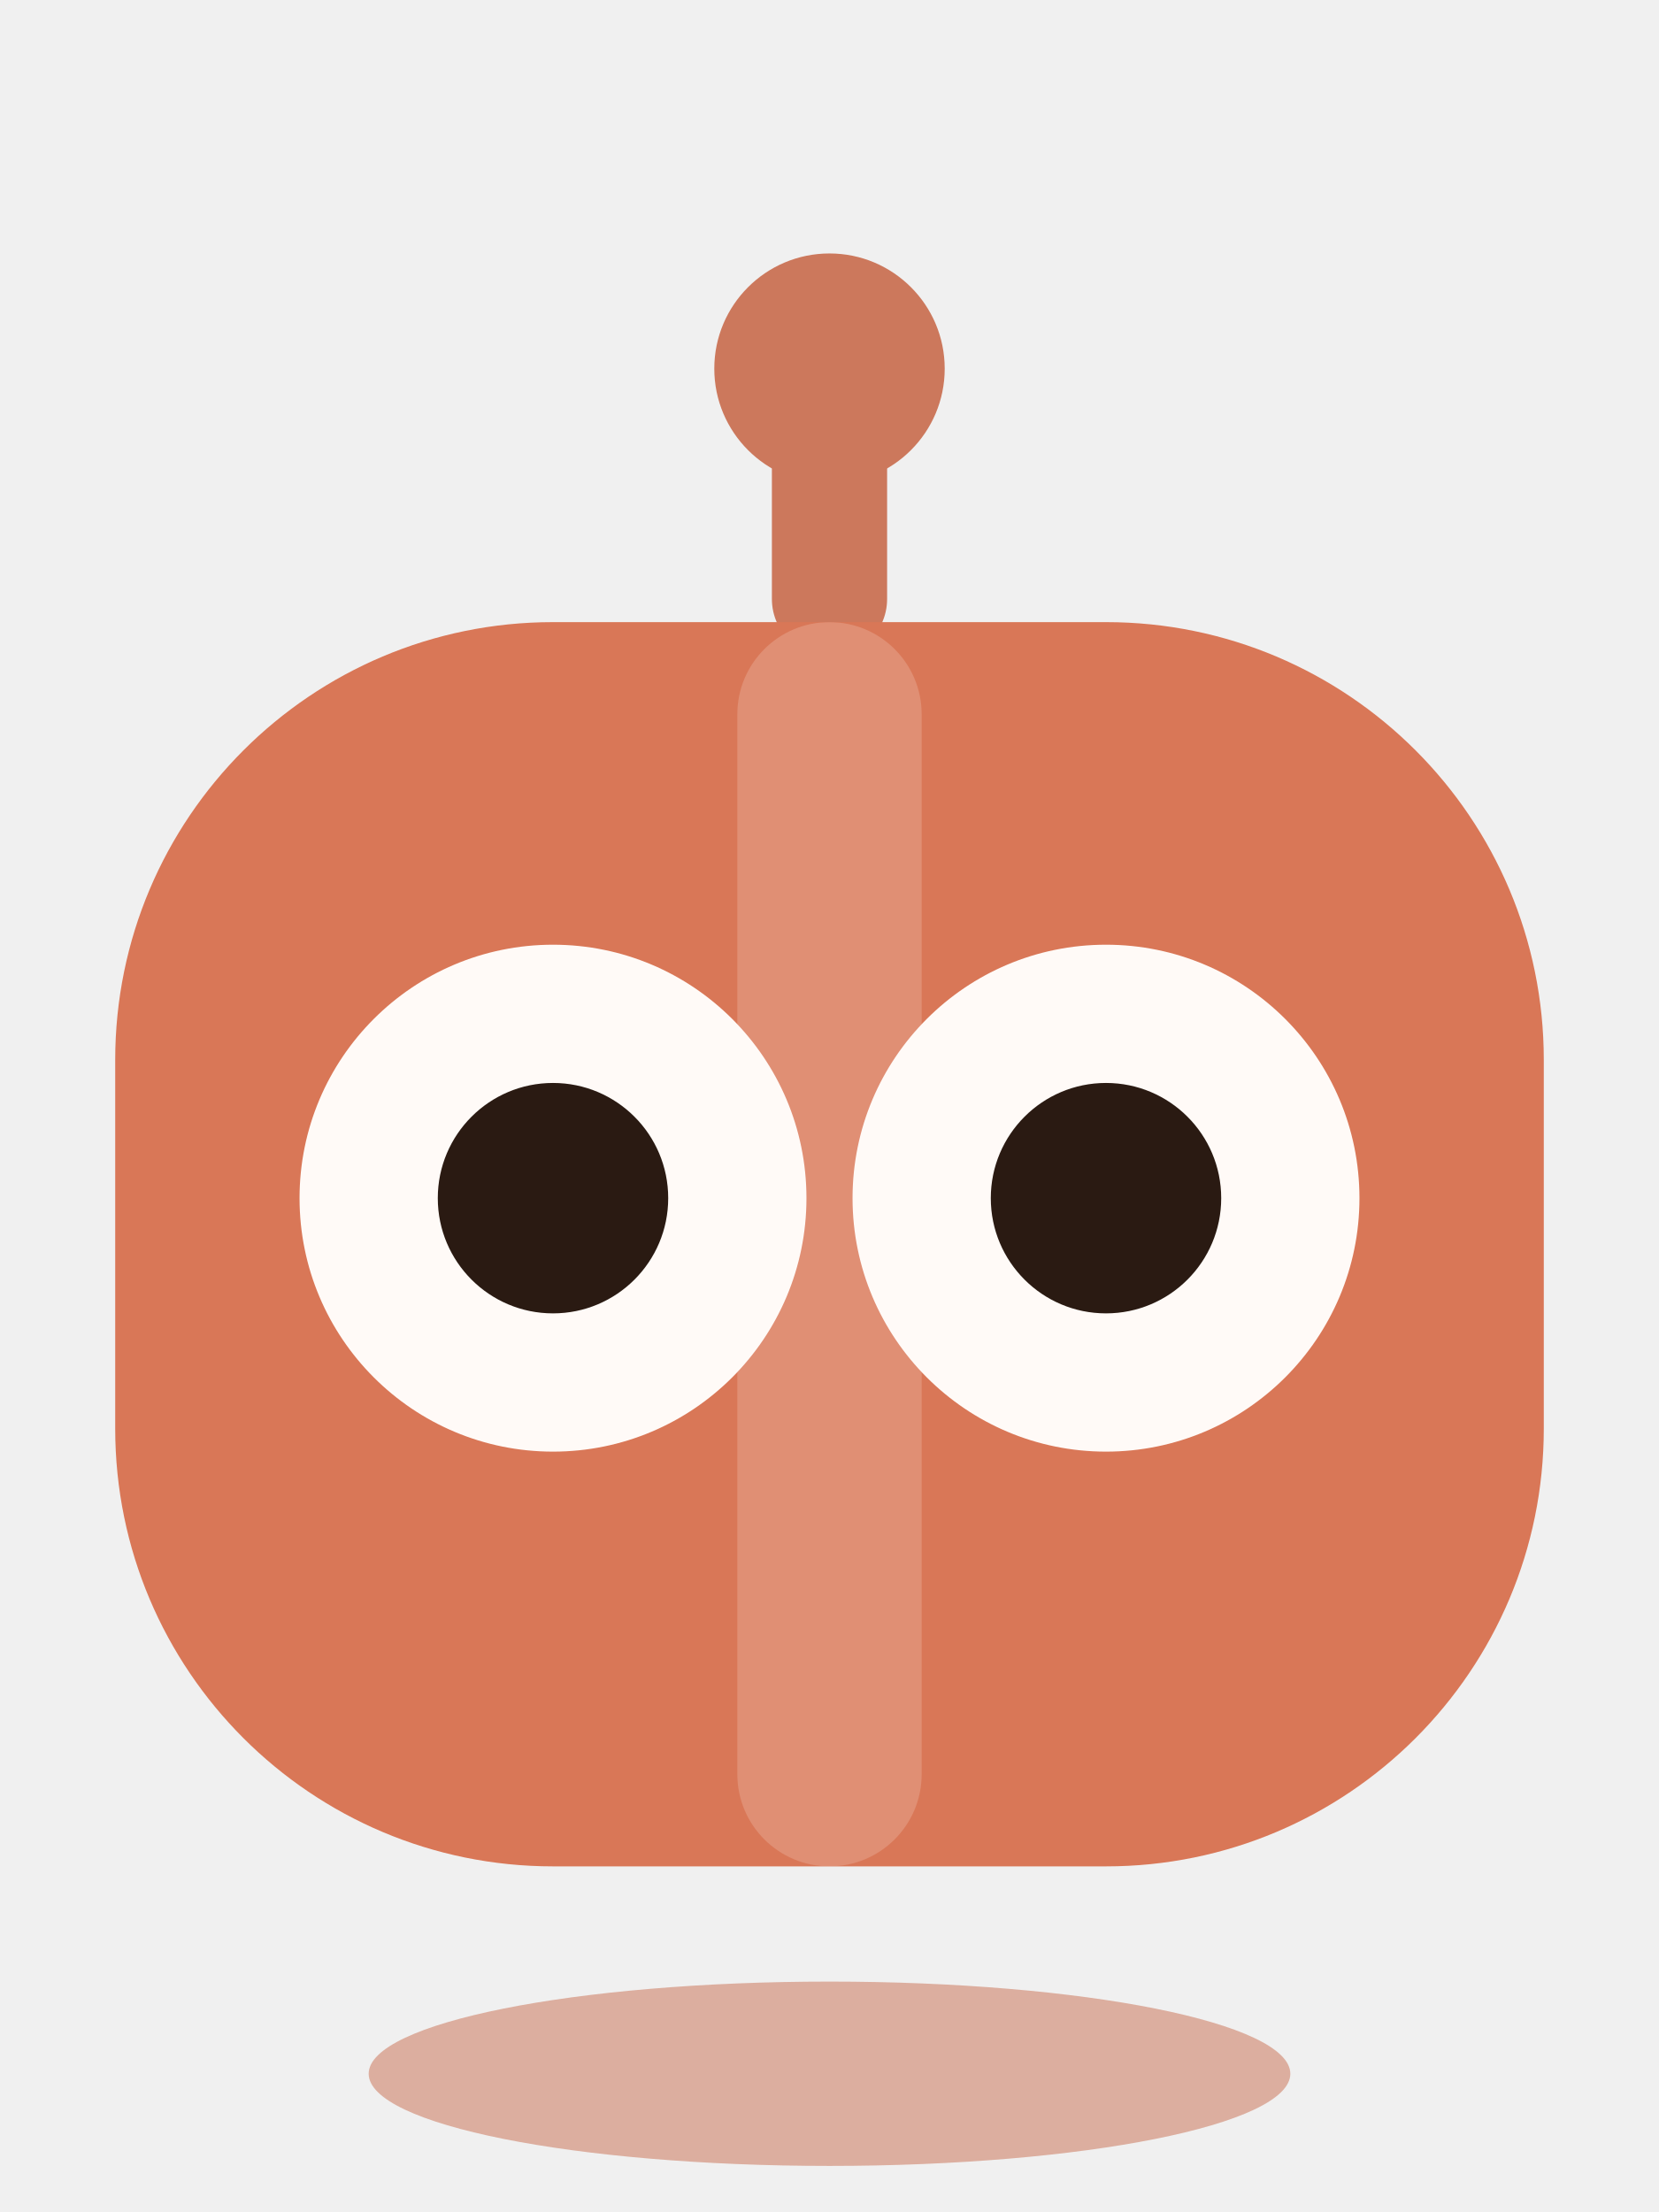
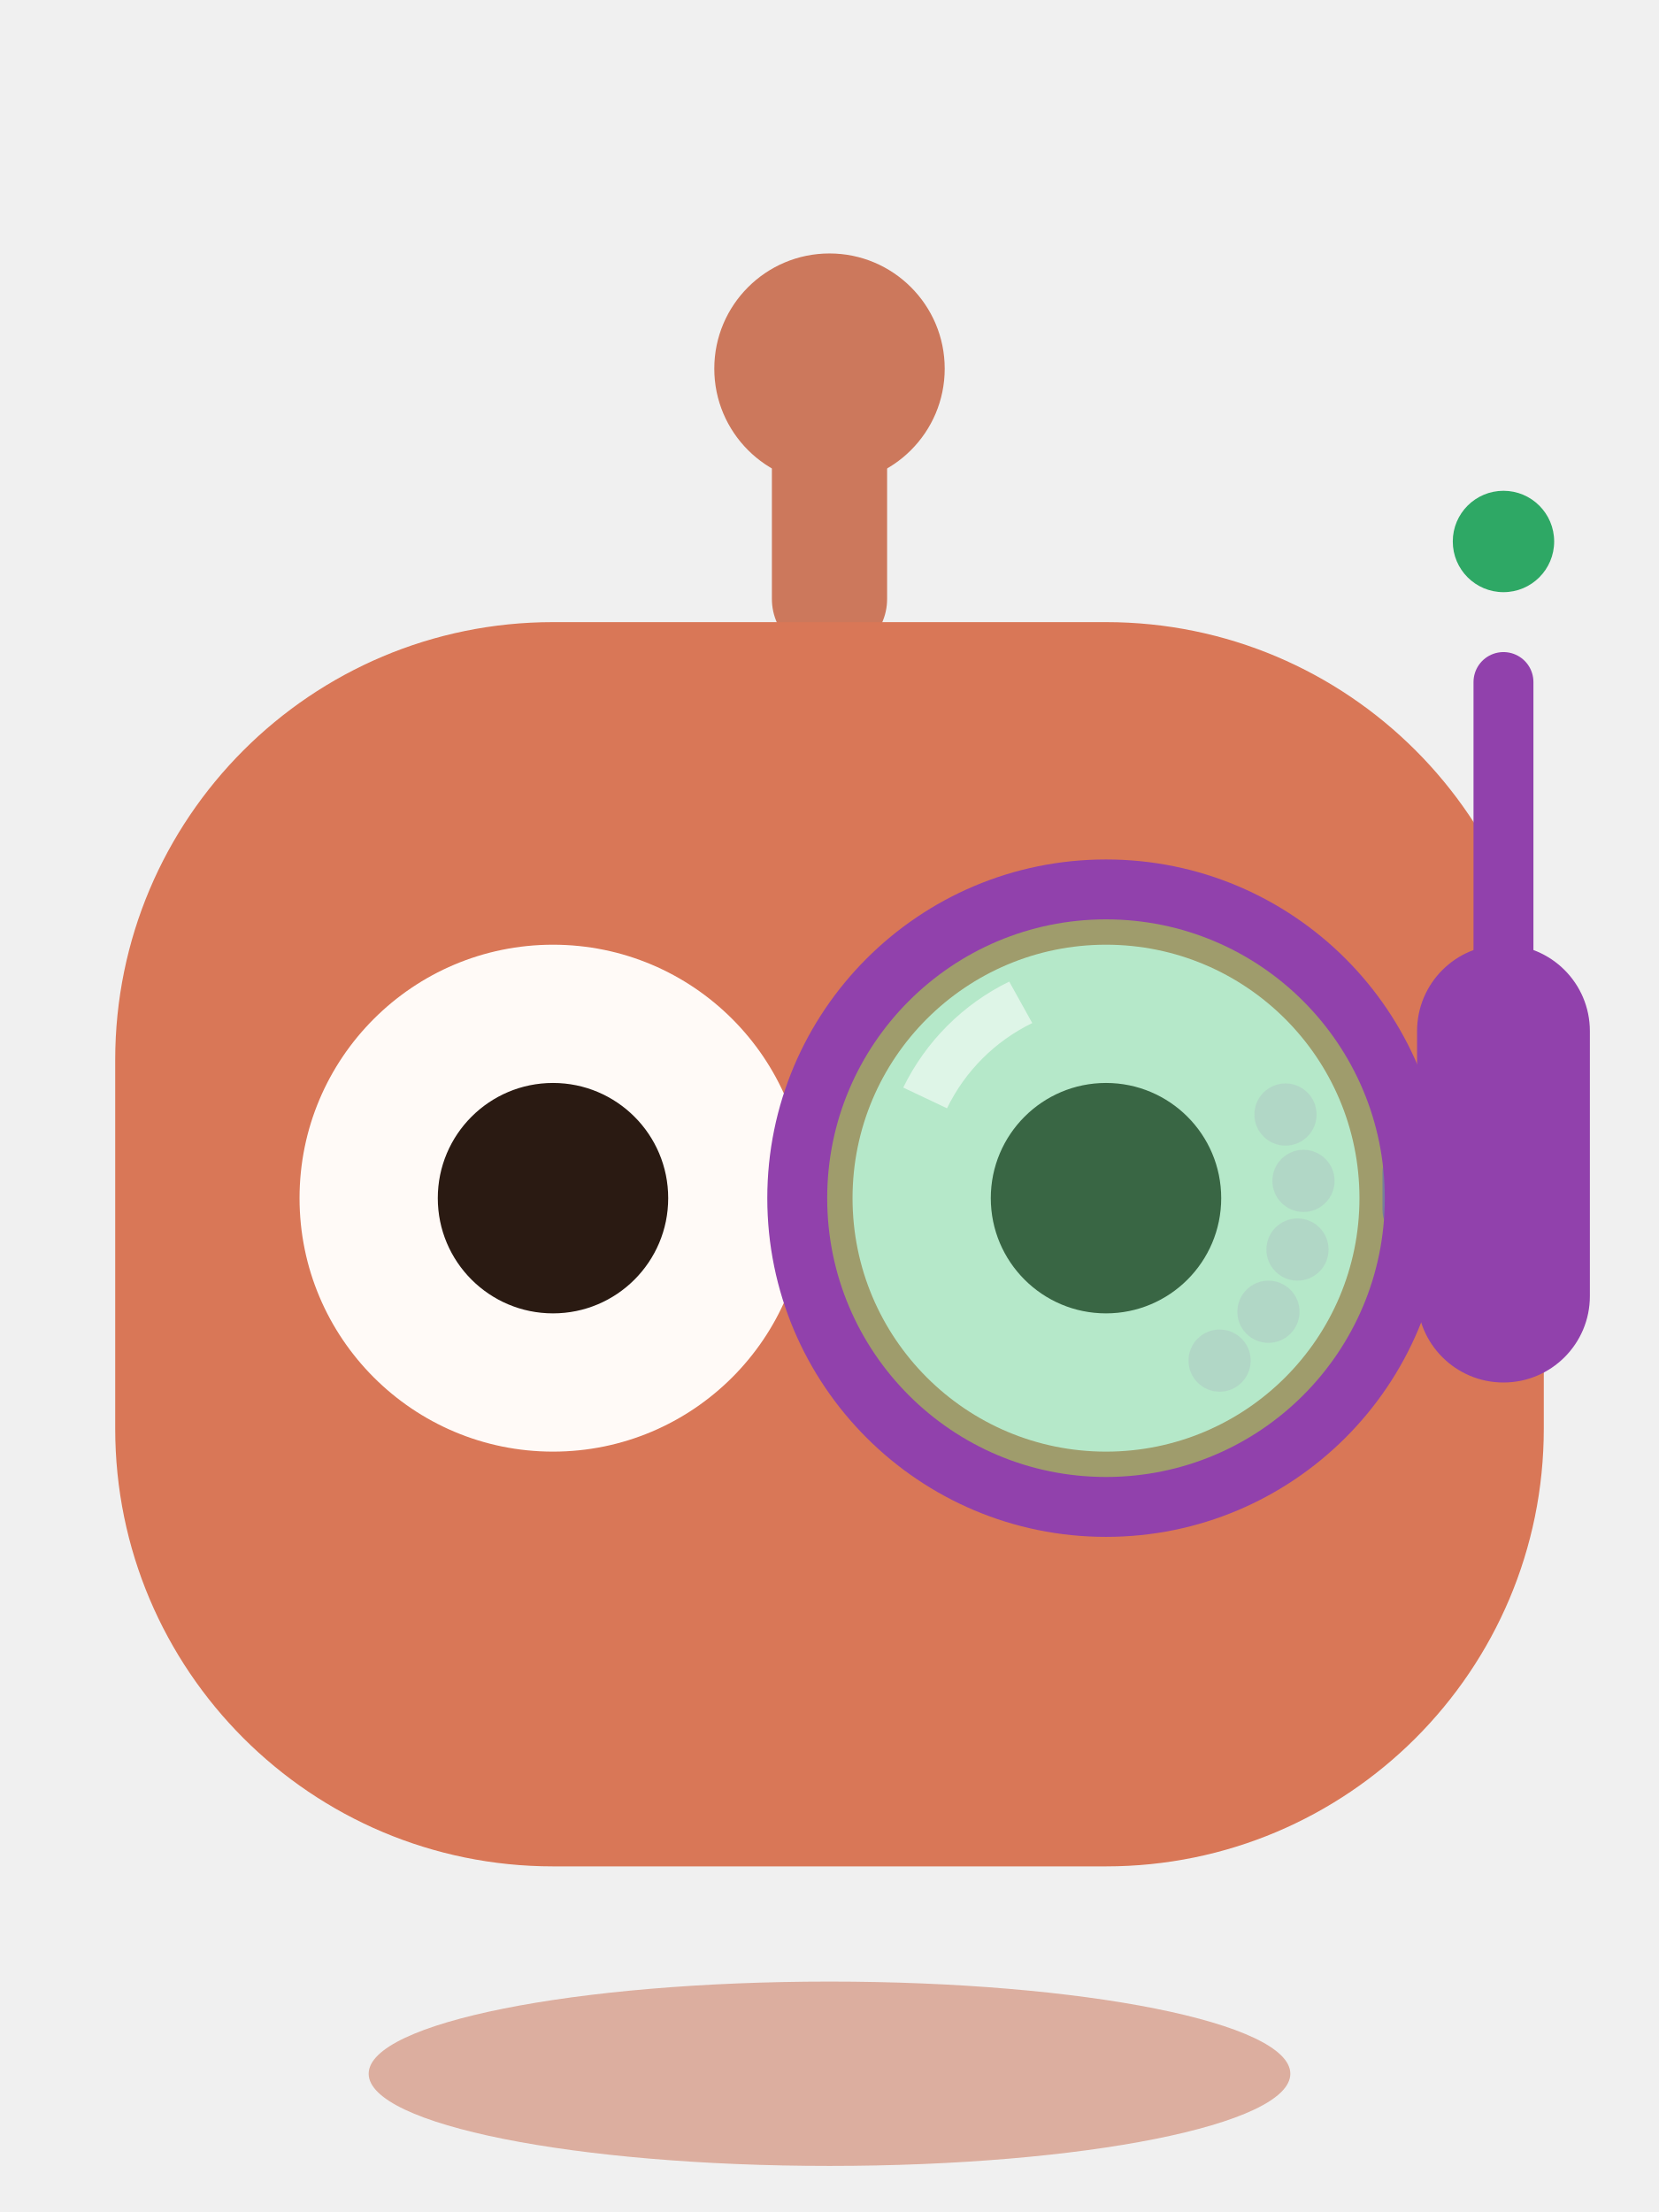
- <svg xmlns="http://www.w3.org/2000/svg" width="72" height="96" viewBox="12 0 72 96" role="img" aria-label="PROBE — sweeping the field">
+ <svg xmlns="http://www.w3.org/2000/svg" width="72" height="96" viewBox="12 0 72 96" role="img" aria-label="PROBE — taking a reading">
  <style>
    .hull   { fill: #D97757; }
    .iris   { fill: #FFFAF7; }
-     .pupil  { fill: #2A1A12; }
+     .pupil  { fill: #2A1A12; transform-box: fill-box; transform-origin: center; }
    .stalk  { stroke: #CC785C; stroke-width: 5; stroke-linecap: round; fill: none; }
    .beacon { fill: #CC785C; }
-     .wave   { fill: none; stroke: #CC785C; stroke-width: 2.6;
+     .shadow { fill: #CC785C; opacity: .55; }
+     .wave   { fill: none; stroke: #2EA865; stroke-width: 2.2;
              stroke-linecap: round; opacity: 0; }
-     .scan   { fill: #FFFAF7; opacity: .18; }
-     .shadow { fill: #CC785C; opacity: .55; }
-     .rig   { animation: bob 3.4s ease-in-out infinite; }
-     .w1    { animation: ping 2.6s ease-in-out infinite; }
-     .w2    { animation: ping 2.6s ease-in-out .34s infinite; }
-     .pupil { animation: sweep 3.2s ease-in-out infinite; }
-     .scan  { animation: band 3.2s ease-in-out infinite; }
+     .rim    { fill: #9141AC; }
+     .ring   { fill: none; stroke: #9141AC; stroke-width: 2.6; stroke-linecap: round; }
+     .mast   { fill: none; stroke: #9141AC; stroke-width: 2.6; stroke-linecap: round; }
+     .glass  { fill: #4FD08A; fill-opacity: .42; }
+     .shine  { fill: #FFFFFF; opacity: .55; }
+     .dot    { fill: #2EA865; }
+     .seg    { fill: #9141AC; opacity: .1; }
+     .rig     { animation: bob 3.4s ease-in-out infinite; }
+     .scouter { animation: shake 4.4s linear infinite; }
+     .pupil   { animation: shock 4.4s ease-out infinite; }
+     .glass   { animation: alarm 4.4s linear infinite; }
+     .dot     { animation: sig0 4.4s linear infinite; }
+     .w1      { animation: sig1 4.4s linear infinite; }
+     .w2      { animation: sig2 4.4s linear infinite; }
+     .s0 { animation: s0 4.4s steps(1, end) infinite; }
+     .s1 { animation: s1 4.4s steps(1, end) infinite; }
+     .s2 { animation: s2 4.4s steps(1, end) infinite; }
+     .s3 { animation: s3 4.4s steps(1, end) infinite; }
+     .s4 { animation: s4 4.4s steps(1, end) infinite; }
    @keyframes bob   { 0%, 100% { transform: translateY(0); } 50% { transform: translateY(-3px); } }
-     @keyframes ping  { 0%, 100% { opacity: 0; } 12%, 42% { opacity: .85; } 58% { opacity: 0; } }
-     @keyframes sweep { 0%, 100% { transform: translateX(-3px); } 50% { transform: translateX(3px); } }
-     @keyframes band  { 0%, 100% { transform: translateX(-27px); } 50% { transform: translateX(27px); } }
+     @keyframes s0    { 0%, 6%  { opacity: .1; } 7%, 82%  { opacity: .6; } 83%, 100% { opacity: .1; } }
+     @keyframes s1    { 0%, 16% { opacity: .1; } 17%, 82% { opacity: .6; } 83%, 100% { opacity: .1; } }
+     @keyframes s2    { 0%, 26% { opacity: .1; } 27%, 82% { opacity: .6; } 83%, 100% { opacity: .1; } }
+     @keyframes s3    { 0%, 36% { opacity: .1; } 37%, 82% { opacity: .6; } 83%, 100% { opacity: .1; } }
+     @keyframes s4    { 0%, 46% { opacity: .1; } 47%, 82% { opacity: .6; } 83%, 100% { opacity: .1; } }
+     @keyframes sig0  { 0%, 3% { opacity: 0; } 5%, 22% { opacity: 1; } 25%, 29% { opacity: 0; }
+                        31%, 48% { opacity: 1; } 51%, 56% { opacity: 0; } 58%, 64% { opacity: 1; }
+                        66%, 68% { opacity: 0; } 70%, 76% { opacity: 1; } 80%, 100% { opacity: 0; } }
+     @keyframes sig1  { 0%, 8% { opacity: 0; } 10%, 22% { opacity: .9; } 25%, 34% { opacity: 0; }
+                        36%, 48% { opacity: .9; } 51%, 56% { opacity: 0; } 58%, 64% { opacity: .9; }
+                        66%, 68% { opacity: 0; } 70%, 76% { opacity: .9; } 80%, 100% { opacity: 0; } }
+     @keyframes sig2  { 0%, 13% { opacity: 0; } 15%, 22% { opacity: .9; } 25%, 39% { opacity: 0; }
+                        41%, 48% { opacity: .9; } 51%, 56% { opacity: 0; } 58%, 64% { opacity: .9; }
+                        66%, 68% { opacity: 0; } 70%, 76% { opacity: .9; } 80%, 100% { opacity: 0; } }
+     @keyframes alarm { 0%, 56% { fill-opacity: .42; } 58% { fill-opacity: .8; } 62% { fill-opacity: .42; }
+                        66% { fill-opacity: .8; } 70% { fill-opacity: .42; } 74% { fill-opacity: .8; }
+                        80%, 100% { fill-opacity: .42; } }
+     @keyframes shake { 0%, 58% { transform: translate(0, 0); } 60% { transform: translate(-.9px, .4px); }
+                        62% { transform: translate(.9px, -.4px); } 64% { transform: translate(-.7px, -.3px); }
+                        66% { transform: translate(.7px, .3px); } 68% { transform: translate(-.5px, 0); }
+                        70% { transform: translate(.5px, 0); } 72%, 100% { transform: translate(0, 0); } }
+     @keyframes shock { 0%, 56% { transform: scale(1); } 60%, 80% { transform: scale(.6); } 90%, 100% { transform: scale(1); } }
    @media (prefers-reduced-motion: reduce) {
-       .rig, .wave, .pupil, .scan { animation: none; }
+       .rig, .scouter, .pupil, .glass, .dot, .wave, .seg { animation: none; }
      .wave { opacity: .5; }
-       .scan { opacity: 0; }
+       .s0, .s1, .s2 { opacity: .6; }
    }
  </style>
-   <clipPath id="hull-clip">
-     <rect x="17" y="27" width="62" height="54" rx="19" />
-   </clipPath>
  <ellipse class="shadow" cx="48" cy="90" rx="20" ry="4" />
  <g class="rig">
-     <path class="wave w1" d="M41.04 11.12 A8.5 8.5 0 0 1 54.96 11.12" />
-     <path class="wave w2" d="M36.94 8.25 A13.5 13.5 0 0 1 59.06 8.25" />
    <path class="stalk" d="M48 26 V19" />
    <circle class="beacon" cx="48" cy="16" r="5" />
    <rect class="hull" x="17" y="27" width="62" height="54" rx="19" />
    <g class="eye eL">
      <g class="lid">
        <circle class="iris" cx="36" cy="52" r="11" />
        <circle class="pupil" cx="36" cy="52" r="5" />
      </g>
    </g>
    <g class="eye eR">
      <g class="lid">
        <circle class="iris" cx="60" cy="52" r="11" />
        <circle class="pupil" cx="60" cy="52" r="5" />
      </g>
    </g>
-     <g clip-path="url(#hull-clip)">
-       <rect class="scan" x="44" y="27" width="8" height="54" rx="4" />
+     <g class="scouter">
+       <path class="mast" d="M77.25 44 V29.6" />
+       <circle class="dot" cx="77.25" cy="23.5" r="2.2" />
+       <path class="wave w1" d="M74.01 18.69 A5.8 5.8 0 0 1 80.49 18.69" />
+       <path class="wave w2" d="M71.66 15.21 A10 10 0 0 1 82.84 15.21" />
+       <rect class="rim" x="73.5" y="41" width="7.5" height="19" rx="3.75" />
+       <rect class="rim" x="72" y="49.4" width="5" height="4.6" rx="1.5" />
+       <circle class="glass" cx="60" cy="52" r="12.6" />
+       <circle class="ring" cx="60" cy="52" r="13.4" />
+       <path class="shine" d="M51.2 47.2 a10 10 0 0 1 4.6 -4.6 l1 1.8 a8 8 0 0 0 -3.7 3.7 z" />
+       <circle class="seg s0" cx="64.93" cy="59.05" r="1.35" />
+       <circle class="seg s1" cx="67.05" cy="56.93" r="1.35" />
+       <circle class="seg s2" cx="68.31" cy="54.23" r="1.35" />
+       <circle class="seg s3" cx="68.57" cy="51.25" r="1.35" />
+       <circle class="seg s4" cx="67.79" cy="48.37" r="1.35" />
    </g>
  </g>
</svg>
